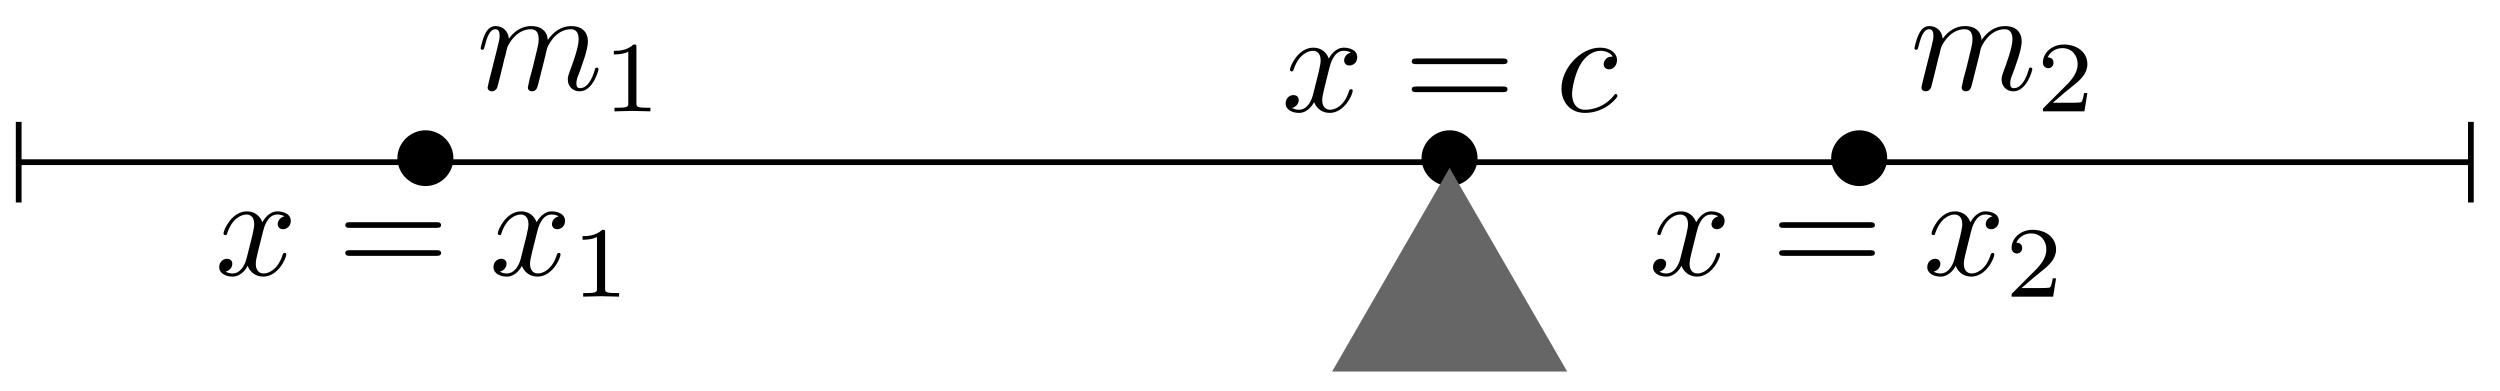
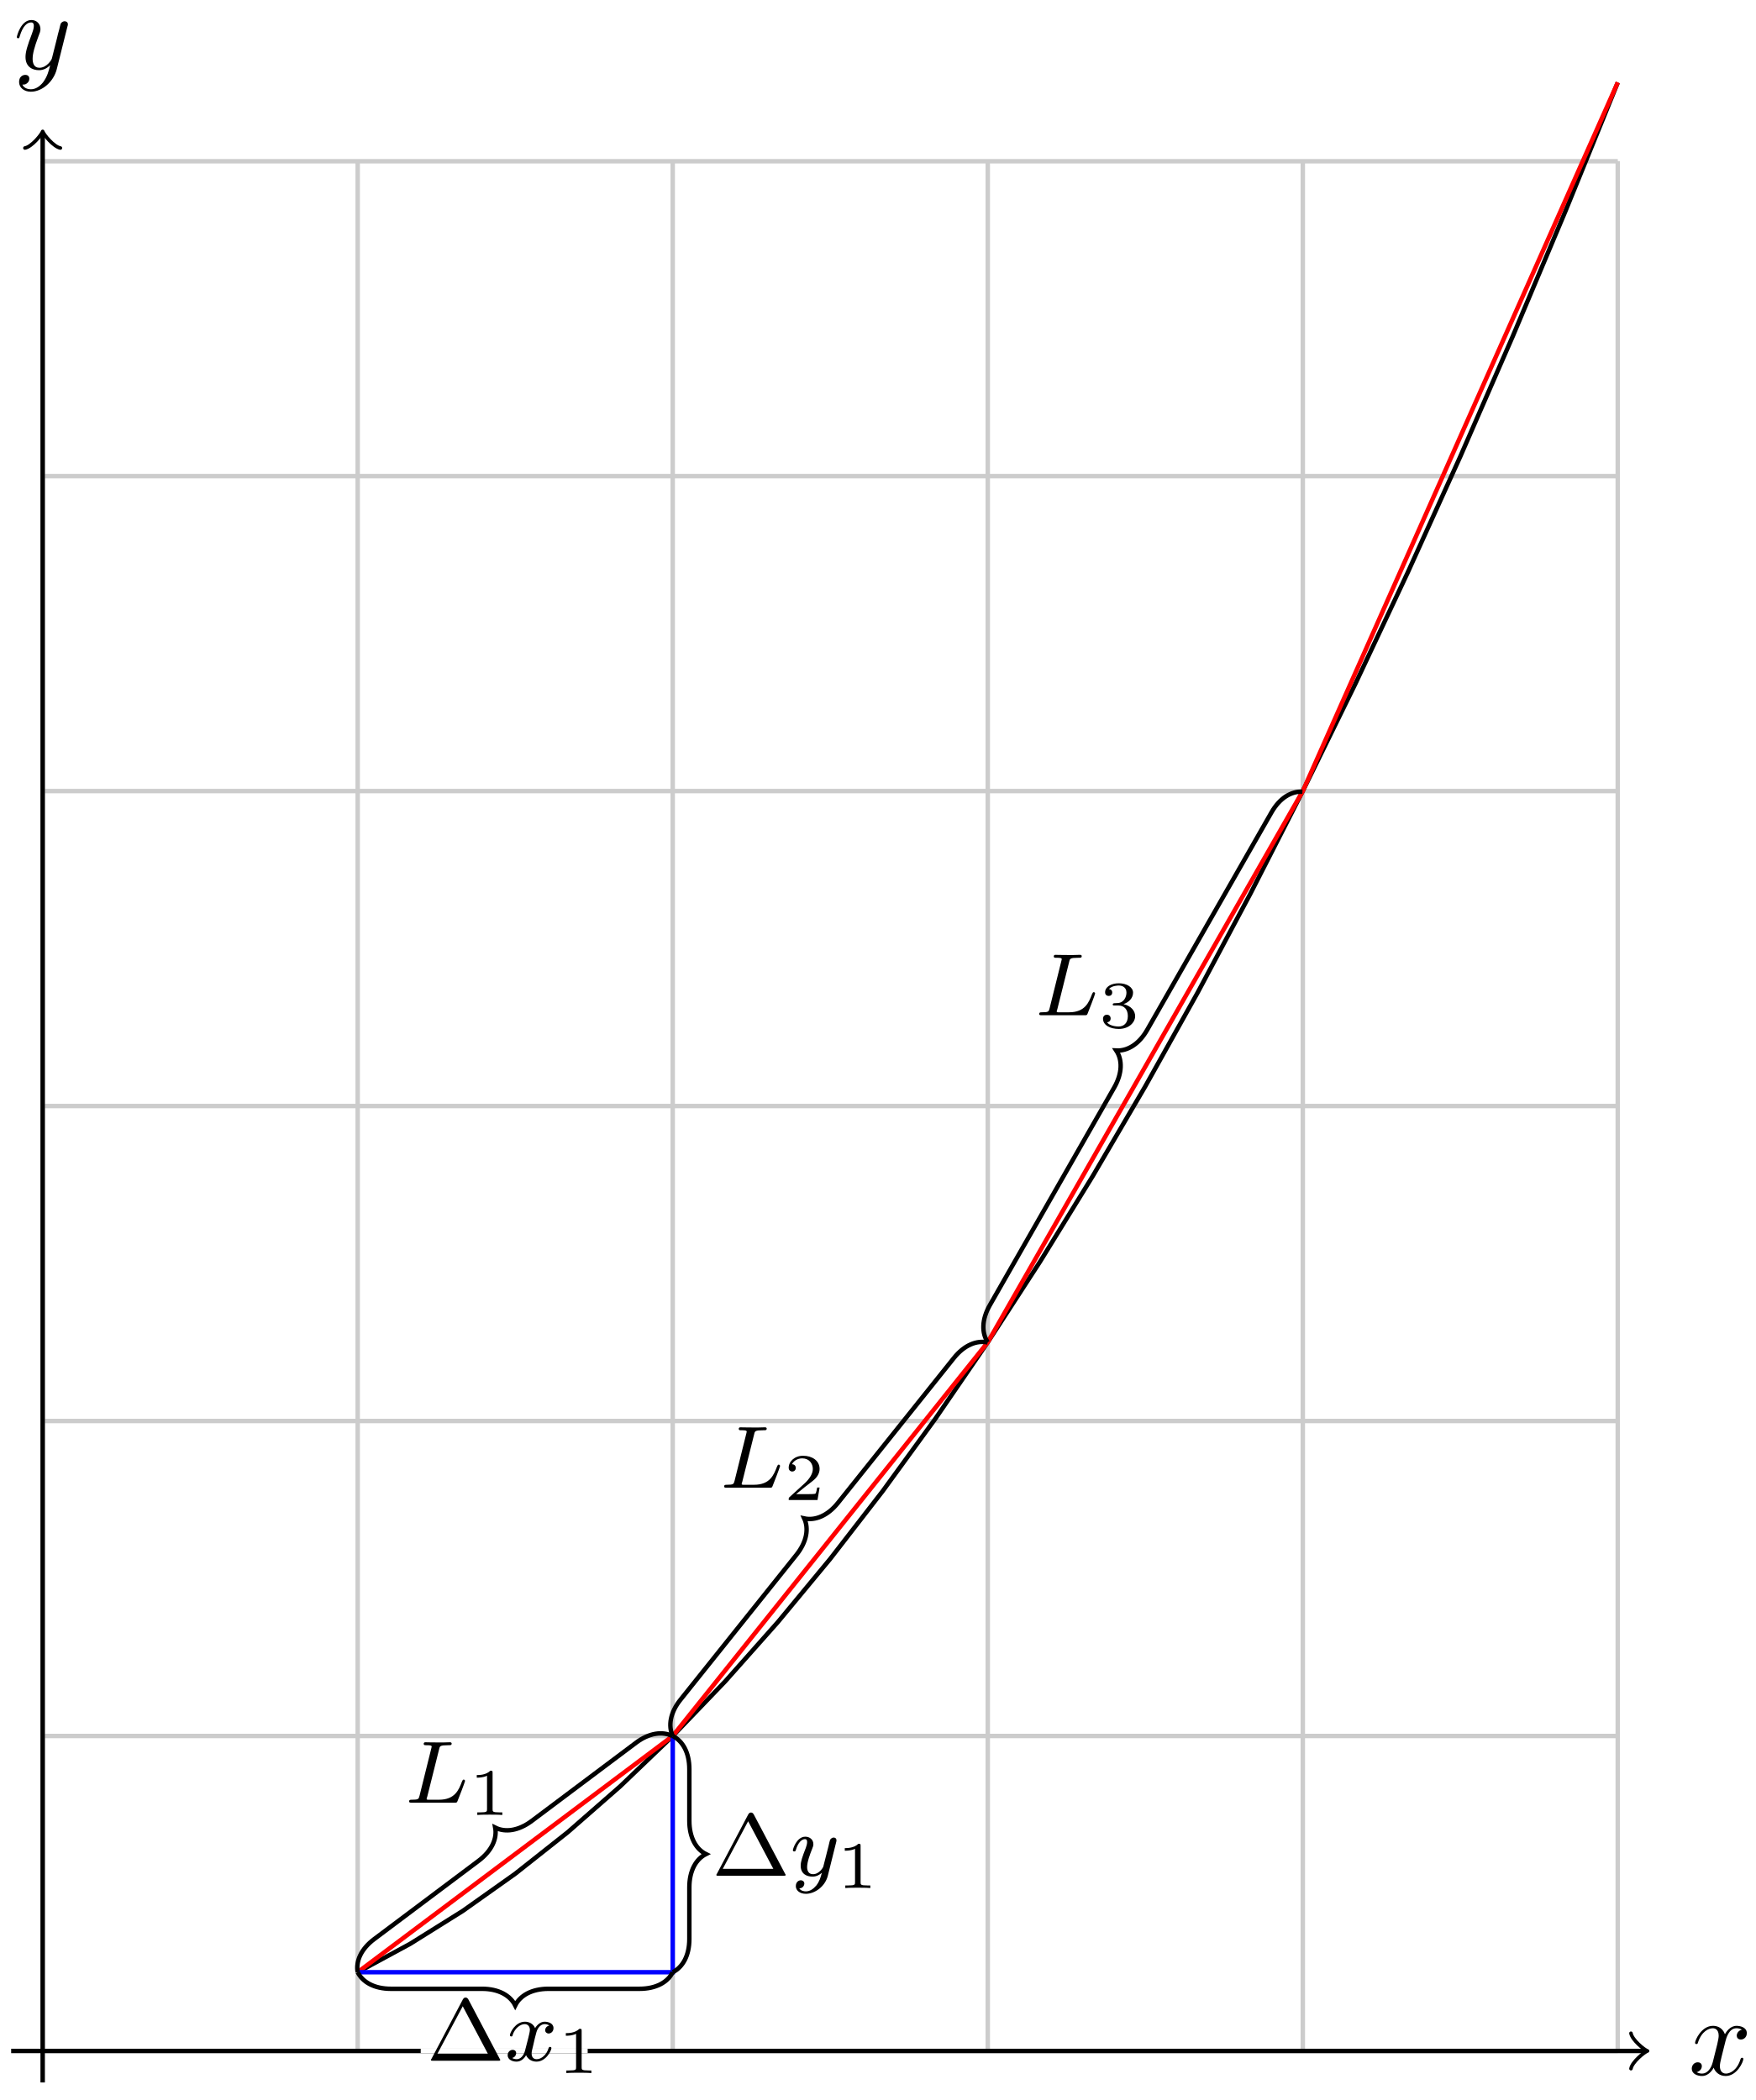
- <svg xmlns="http://www.w3.org/2000/svg" xmlns:xlink="http://www.w3.org/1999/xlink" width="173pt" height="27pt" viewBox="0 0 173 27" version="1.1">
+ <svg xmlns="http://www.w3.org/2000/svg" xmlns:xlink="http://www.w3.org/1999/xlink" width="158pt" height="189pt" viewBox="0 0 158 189" version="1.1">
  <defs>
    <g>
      <symbol overflow="visible" id="glyph0-0">
        <path style="stroke:none;" d="" />
      </symbol>
      <symbol overflow="visible" id="glyph0-1">
-         <path style="stroke:none;" d="M 4.422 -2.5 C 4.422 -3.562 3.531 -4.422 2.5 -4.422 C 1.422 -4.422 0.547 -3.531 0.547 -2.5 C 0.547 -1.438 1.422 -0.562 2.5 -0.562 C 3.531 -0.562 4.422 -1.422 4.422 -2.5 Z M 4.422 -2.5 " />
+         <path style="stroke:none;" d="M 3.328 -3.016 C 3.391 -3.266 3.625 -4.188 4.312 -4.188 C 4.359 -4.188 4.609 -4.188 4.812 -4.062 C 4.531 -4 4.344 -3.766 4.344 -3.516 C 4.344 -3.359 4.453 -3.172 4.719 -3.172 C 4.938 -3.172 5.25 -3.344 5.25 -3.75 C 5.25 -4.266 4.672 -4.406 4.328 -4.406 C 3.75 -4.406 3.406 -3.875 3.281 -3.656 C 3.031 -4.312 2.5 -4.406 2.203 -4.406 C 1.172 -4.406 0.594 -3.125 0.594 -2.875 C 0.594 -2.766 0.703 -2.766 0.719 -2.766 C 0.797 -2.766 0.828 -2.797 0.844 -2.875 C 1.188 -3.938 1.844 -4.188 2.188 -4.188 C 2.375 -4.188 2.719 -4.094 2.719 -3.516 C 2.719 -3.203 2.547 -2.547 2.188 -1.141 C 2.031 -0.531 1.672 -0.109 1.234 -0.109 C 1.172 -0.109 0.953 -0.109 0.734 -0.234 C 0.984 -0.297 1.203 -0.5 1.203 -0.781 C 1.203 -1.047 0.984 -1.125 0.844 -1.125 C 0.531 -1.125 0.297 -0.875 0.297 -0.547 C 0.297 -0.094 0.781 0.109 1.219 0.109 C 1.891 0.109 2.25 -0.594 2.266 -0.641 C 2.391 -0.281 2.75 0.109 3.344 0.109 C 4.375 0.109 4.938 -1.172 4.938 -1.422 C 4.938 -1.531 4.859 -1.531 4.828 -1.531 C 4.734 -1.531 4.719 -1.484 4.688 -1.422 C 4.359 -0.344 3.688 -0.109 3.375 -0.109 C 2.984 -0.109 2.828 -0.422 2.828 -0.766 C 2.828 -0.984 2.875 -1.203 2.984 -1.641 Z M 3.328 -3.016 " />
+       </symbol>
+       <symbol overflow="visible" id="glyph0-2">
+         <path style="stroke:none;" d="M 4.844 -3.797 C 4.891 -3.938 4.891 -3.953 4.891 -4.031 C 4.891 -4.203 4.75 -4.297 4.594 -4.297 C 4.5 -4.297 4.344 -4.234 4.25 -4.094 C 4.234 -4.031 4.141 -3.734 4.109 -3.547 C 4.031 -3.297 3.969 -3.016 3.906 -2.75 L 3.453 -0.953 C 3.422 -0.812 2.984 -0.109 2.328 -0.109 C 1.828 -0.109 1.719 -0.547 1.719 -0.922 C 1.719 -1.375 1.891 -2 2.219 -2.875 C 2.375 -3.281 2.422 -3.391 2.422 -3.594 C 2.422 -4.031 2.109 -4.406 1.609 -4.406 C 0.656 -4.406 0.297 -2.953 0.297 -2.875 C 0.297 -2.766 0.391 -2.766 0.406 -2.766 C 0.516 -2.766 0.516 -2.797 0.562 -2.953 C 0.844 -3.891 1.234 -4.188 1.578 -4.188 C 1.656 -4.188 1.828 -4.188 1.828 -3.875 C 1.828 -3.625 1.719 -3.359 1.656 -3.172 C 1.25 -2.109 1.078 -1.547 1.078 -1.078 C 1.078 -0.188 1.703 0.109 2.297 0.109 C 2.688 0.109 3.016 -0.062 3.297 -0.344 C 3.172 0.172 3.047 0.672 2.656 1.203 C 2.391 1.531 2.016 1.828 1.562 1.828 C 1.422 1.828 0.969 1.797 0.797 1.406 C 0.953 1.406 1.094 1.406 1.219 1.281 C 1.328 1.203 1.422 1.062 1.422 0.875 C 1.422 0.562 1.156 0.531 1.062 0.531 C 0.828 0.531 0.5 0.688 0.5 1.172 C 0.5 1.672 0.938 2.047 1.562 2.047 C 2.578 2.047 3.609 1.141 3.891 0.016 Z M 4.844 -3.797 " />
      </symbol>
      <symbol overflow="visible" id="glyph1-0">
        <path style="stroke:none;" d="" />
      </symbol>
      <symbol overflow="visible" id="glyph1-1">
-         <path style="stroke:none;" d="M 3.328 -3.016 C 3.391 -3.266 3.625 -4.188 4.312 -4.188 C 4.359 -4.188 4.609 -4.188 4.812 -4.062 C 4.531 -4 4.344 -3.766 4.344 -3.516 C 4.344 -3.359 4.453 -3.172 4.719 -3.172 C 4.938 -3.172 5.25 -3.344 5.25 -3.75 C 5.25 -4.266 4.672 -4.406 4.328 -4.406 C 3.75 -4.406 3.406 -3.875 3.281 -3.656 C 3.031 -4.312 2.5 -4.406 2.203 -4.406 C 1.172 -4.406 0.594 -3.125 0.594 -2.875 C 0.594 -2.766 0.703 -2.766 0.719 -2.766 C 0.797 -2.766 0.828 -2.797 0.844 -2.875 C 1.188 -3.938 1.844 -4.188 2.188 -4.188 C 2.375 -4.188 2.719 -4.094 2.719 -3.516 C 2.719 -3.203 2.547 -2.547 2.188 -1.141 C 2.031 -0.531 1.672 -0.109 1.234 -0.109 C 1.172 -0.109 0.953 -0.109 0.734 -0.234 C 0.984 -0.297 1.203 -0.5 1.203 -0.781 C 1.203 -1.047 0.984 -1.125 0.844 -1.125 C 0.531 -1.125 0.297 -0.875 0.297 -0.547 C 0.297 -0.094 0.781 0.109 1.219 0.109 C 1.891 0.109 2.25 -0.594 2.266 -0.641 C 2.391 -0.281 2.75 0.109 3.344 0.109 C 4.375 0.109 4.938 -1.172 4.938 -1.422 C 4.938 -1.531 4.859 -1.531 4.828 -1.531 C 4.734 -1.531 4.719 -1.484 4.688 -1.422 C 4.359 -0.344 3.688 -0.109 3.375 -0.109 C 2.984 -0.109 2.828 -0.422 2.828 -0.766 C 2.828 -0.984 2.875 -1.203 2.984 -1.641 Z M 3.328 -3.016 " />
+         <path style="stroke:none;" d="M 3.094 -4.828 C 3.156 -5.094 3.172 -5.172 3.906 -5.172 C 4.141 -5.172 4.219 -5.172 4.219 -5.328 C 4.219 -5.344 4.203 -5.438 4.078 -5.438 C 3.906 -5.438 3.672 -5.422 3.5 -5.422 L 2.938 -5.422 C 2.109 -5.422 1.906 -5.438 1.859 -5.438 C 1.828 -5.438 1.703 -5.438 1.703 -5.297 C 1.703 -5.172 1.797 -5.172 1.922 -5.172 C 2.188 -5.172 2.422 -5.172 2.422 -5.047 C 2.422 -5.016 2.422 -5.016 2.391 -4.906 L 1.328 -0.625 C 1.25 -0.328 1.234 -0.266 0.641 -0.266 C 0.5 -0.266 0.391 -0.266 0.391 -0.109 C 0.391 0 0.5 0 0.641 0 L 4.484 0 C 4.688 0 4.688 -0.016 4.75 -0.156 C 4.844 -0.375 5.422 -1.875 5.422 -1.953 C 5.422 -2.031 5.359 -2.078 5.297 -2.078 C 5.219 -2.078 5.203 -2.016 5.141 -1.891 C 4.859 -1.156 4.516 -0.266 3.078 -0.266 L 2.078 -0.266 C 2 -0.281 1.969 -0.281 1.969 -0.328 C 1.969 -0.391 1.984 -0.469 2.016 -0.516 Z M 3.094 -4.828 " />
      </symbol>
      <symbol overflow="visible" id="glyph1-2">
-         <path style="stroke:none;" d="M 0.875 -0.594 C 0.844 -0.438 0.781 -0.203 0.781 -0.156 C 0.781 0.016 0.922 0.109 1.078 0.109 C 1.203 0.109 1.375 0.031 1.453 -0.172 C 1.453 -0.188 1.578 -0.656 1.641 -0.906 L 1.859 -1.797 C 1.906 -2.031 1.969 -2.25 2.031 -2.469 C 2.062 -2.641 2.141 -2.938 2.156 -2.969 C 2.297 -3.281 2.828 -4.188 3.781 -4.188 C 4.234 -4.188 4.312 -3.812 4.312 -3.484 C 4.312 -3.234 4.25 -2.953 4.172 -2.656 L 3.891 -1.5 L 3.688 -0.75 C 3.656 -0.547 3.562 -0.203 3.562 -0.156 C 3.562 0.016 3.703 0.109 3.844 0.109 C 4.156 0.109 4.219 -0.141 4.297 -0.453 C 4.438 -1.016 4.812 -2.469 4.891 -2.859 C 4.922 -2.984 5.453 -4.188 6.547 -4.188 C 6.969 -4.188 7.078 -3.844 7.078 -3.484 C 7.078 -2.922 6.656 -1.781 6.453 -1.25 C 6.375 -1.016 6.328 -0.906 6.328 -0.703 C 6.328 -0.234 6.672 0.109 7.141 0.109 C 8.078 0.109 8.453 -1.344 8.453 -1.422 C 8.453 -1.531 8.359 -1.531 8.328 -1.531 C 8.234 -1.531 8.234 -1.5 8.188 -1.344 C 8.031 -0.812 7.719 -0.109 7.172 -0.109 C 7 -0.109 6.922 -0.203 6.922 -0.438 C 6.922 -0.688 7.016 -0.922 7.109 -1.141 C 7.297 -1.672 7.719 -2.766 7.719 -3.344 C 7.719 -3.984 7.312 -4.406 6.562 -4.406 C 5.828 -4.406 5.312 -3.969 4.938 -3.438 C 4.938 -3.562 4.906 -3.906 4.625 -4.141 C 4.375 -4.359 4.062 -4.406 3.812 -4.406 C 2.906 -4.406 2.422 -3.766 2.25 -3.531 C 2.203 -4.109 1.781 -4.406 1.328 -4.406 C 0.875 -4.406 0.688 -4.016 0.594 -3.844 C 0.422 -3.484 0.297 -2.906 0.297 -2.875 C 0.297 -2.766 0.391 -2.766 0.406 -2.766 C 0.516 -2.766 0.516 -2.781 0.578 -3 C 0.75 -3.703 0.953 -4.188 1.312 -4.188 C 1.469 -4.188 1.609 -4.109 1.609 -3.734 C 1.609 -3.516 1.578 -3.406 1.453 -2.891 Z M 0.875 -0.594 " />
+         <path style="stroke:none;" d="M 4 -3.172 C 3.641 -3.094 3.625 -2.781 3.625 -2.75 C 3.625 -2.578 3.766 -2.453 3.938 -2.453 C 4.109 -2.453 4.375 -2.594 4.375 -2.938 C 4.375 -3.391 3.875 -3.516 3.578 -3.516 C 3.219 -3.516 2.906 -3.25 2.719 -2.938 C 2.547 -3.359 2.141 -3.516 1.812 -3.516 C 0.938 -3.516 0.453 -2.516 0.453 -2.297 C 0.453 -2.219 0.516 -2.188 0.578 -2.188 C 0.672 -2.188 0.688 -2.234 0.703 -2.328 C 0.891 -2.906 1.375 -3.297 1.781 -3.297 C 2.094 -3.297 2.25 -3.062 2.25 -2.781 C 2.25 -2.625 2.156 -2.25 2.094 -2 C 2.031 -1.766 1.859 -1.062 1.812 -0.906 C 1.703 -0.484 1.422 -0.141 1.062 -0.141 C 1.031 -0.141 0.828 -0.141 0.656 -0.25 C 1.016 -0.344 1.016 -0.672 1.016 -0.688 C 1.016 -0.875 0.875 -0.984 0.703 -0.984 C 0.484 -0.984 0.25 -0.797 0.25 -0.5 C 0.25 -0.125 0.641 0.078 1.047 0.078 C 1.469 0.078 1.766 -0.234 1.906 -0.5 C 2.094 -0.109 2.453 0.078 2.844 0.078 C 3.703 0.078 4.188 -0.922 4.188 -1.141 C 4.188 -1.219 4.125 -1.25 4.062 -1.25 C 3.969 -1.25 3.953 -1.188 3.922 -1.109 C 3.766 -0.578 3.312 -0.141 2.859 -0.141 C 2.594 -0.141 2.406 -0.312 2.406 -0.656 C 2.406 -0.812 2.453 -1 2.562 -1.438 C 2.609 -1.688 2.781 -2.375 2.828 -2.531 C 2.938 -2.953 3.219 -3.297 3.578 -3.297 C 3.625 -3.297 3.828 -3.297 4 -3.172 Z M 4 -3.172 " />
      </symbol>
      <symbol overflow="visible" id="glyph1-3">
-         <path style="stroke:none;" d="M 3.953 -3.781 C 3.781 -3.781 3.656 -3.781 3.516 -3.656 C 3.344 -3.5 3.328 -3.328 3.328 -3.266 C 3.328 -3.016 3.516 -2.906 3.703 -2.906 C 3.984 -2.906 4.25 -3.156 4.25 -3.547 C 4.25 -4.031 3.781 -4.406 3.078 -4.406 C 1.734 -4.406 0.406 -2.984 0.406 -1.578 C 0.406 -0.672 0.984 0.109 2.031 0.109 C 3.453 0.109 4.281 -0.953 4.281 -1.062 C 4.281 -1.125 4.234 -1.203 4.172 -1.203 C 4.109 -1.203 4.094 -1.172 4.031 -1.094 C 3.25 -0.109 2.156 -0.109 2.047 -0.109 C 1.422 -0.109 1.141 -0.594 1.141 -1.203 C 1.141 -1.609 1.344 -2.578 1.688 -3.188 C 2 -3.766 2.547 -4.188 3.094 -4.188 C 3.422 -4.188 3.812 -4.062 3.953 -3.781 Z M 3.953 -3.781 " />
+         <path style="stroke:none;" d="M 4.125 -3 C 4.156 -3.109 4.156 -3.125 4.156 -3.188 C 4.156 -3.391 4 -3.438 3.906 -3.438 C 3.859 -3.438 3.688 -3.422 3.578 -3.219 C 3.562 -3.172 3.484 -2.891 3.453 -2.719 L 2.969 -0.812 C 2.969 -0.781 2.625 -0.141 2.047 -0.141 C 1.656 -0.141 1.516 -0.438 1.516 -0.781 C 1.516 -1.25 1.781 -1.953 1.969 -2.422 C 2.047 -2.625 2.078 -2.688 2.078 -2.844 C 2.078 -3.281 1.719 -3.516 1.359 -3.516 C 0.562 -3.516 0.234 -2.391 0.234 -2.297 C 0.234 -2.219 0.297 -2.188 0.359 -2.188 C 0.469 -2.188 0.469 -2.234 0.5 -2.312 C 0.703 -3.016 1.047 -3.297 1.328 -3.297 C 1.453 -3.297 1.516 -3.219 1.516 -3.031 C 1.516 -2.859 1.453 -2.672 1.406 -2.531 C 1.078 -1.688 0.938 -1.281 0.938 -0.906 C 0.938 -0.125 1.531 0.078 2 0.078 C 2.375 0.078 2.641 -0.094 2.844 -0.266 C 2.719 0.172 2.641 0.484 2.344 0.875 C 2.078 1.188 1.766 1.406 1.406 1.406 C 1.266 1.406 0.969 1.375 0.812 1.141 C 1.234 1.109 1.266 0.75 1.266 0.703 C 1.266 0.516 1.109 0.406 0.953 0.406 C 0.766 0.406 0.5 0.547 0.5 0.938 C 0.5 1.312 0.844 1.625 1.406 1.625 C 2.219 1.625 3.125 0.969 3.375 0.016 Z M 4.125 -3 " />
      </symbol>
      <symbol overflow="visible" id="glyph2-0">
        <path style="stroke:none;" d="" />
      </symbol>
      <symbol overflow="visible" id="glyph2-1">
-         <path style="stroke:none;" d="M 6.844 -3.266 C 7 -3.266 7.188 -3.266 7.188 -3.453 C 7.188 -3.656 7 -3.656 6.859 -3.656 L 0.891 -3.656 C 0.75 -3.656 0.562 -3.656 0.562 -3.453 C 0.562 -3.266 0.75 -3.266 0.891 -3.266 Z M 6.859 -1.328 C 7 -1.328 7.188 -1.328 7.188 -1.531 C 7.188 -1.719 7 -1.719 6.844 -1.719 L 0.891 -1.719 C 0.75 -1.719 0.562 -1.719 0.562 -1.531 C 0.562 -1.328 0.75 -1.328 0.891 -1.328 Z M 6.859 -1.328 " />
+         <path style="stroke:none;" d="M 2.141 -3.797 C 2.141 -3.984 2.125 -3.984 1.938 -3.984 C 1.547 -3.594 0.938 -3.594 0.719 -3.594 L 0.719 -3.359 C 0.875 -3.359 1.281 -3.359 1.641 -3.531 L 1.641 -0.516 C 1.641 -0.312 1.641 -0.234 1.016 -0.234 L 0.766 -0.234 L 0.766 0 C 1.094 -0.031 1.562 -0.031 1.891 -0.031 C 2.219 -0.031 2.688 -0.031 3.016 0 L 3.016 -0.234 L 2.766 -0.234 C 2.141 -0.234 2.141 -0.312 2.141 -0.516 Z M 2.141 -3.797 " />
+       </symbol>
+       <symbol overflow="visible" id="glyph2-2">
+         <path style="stroke:none;" d="M 3.219 -1.125 L 3 -1.125 C 2.984 -1.031 2.922 -0.641 2.844 -0.578 C 2.797 -0.531 2.312 -0.531 2.219 -0.531 L 1.109 -0.531 L 1.875 -1.156 C 2.078 -1.328 2.609 -1.703 2.797 -1.891 C 2.969 -2.062 3.219 -2.375 3.219 -2.797 C 3.219 -3.547 2.547 -3.984 1.734 -3.984 C 0.969 -3.984 0.438 -3.469 0.438 -2.906 C 0.438 -2.609 0.688 -2.562 0.75 -2.562 C 0.906 -2.562 1.078 -2.672 1.078 -2.891 C 1.078 -3.016 1 -3.219 0.734 -3.219 C 0.875 -3.516 1.234 -3.75 1.656 -3.75 C 2.281 -3.75 2.609 -3.281 2.609 -2.797 C 2.609 -2.375 2.328 -1.938 1.922 -1.547 L 0.5 -0.25 C 0.438 -0.188 0.438 -0.188 0.438 0 L 3.031 0 Z M 3.219 -1.125 " />
+       </symbol>
+       <symbol overflow="visible" id="glyph2-3">
+         <path style="stroke:none;" d="M 1.766 -1.984 C 2.266 -1.984 2.609 -1.641 2.609 -1.031 C 2.609 -0.375 2.219 -0.094 1.781 -0.094 C 1.609 -0.094 1 -0.125 0.734 -0.469 C 0.969 -0.5 1.062 -0.656 1.062 -0.812 C 1.062 -1.016 0.922 -1.156 0.719 -1.156 C 0.562 -1.156 0.375 -1.047 0.375 -0.797 C 0.375 -0.203 1.031 0.125 1.797 0.125 C 2.688 0.125 3.266 -0.438 3.266 -1.031 C 3.266 -1.469 2.938 -1.938 2.219 -2.109 C 2.703 -2.266 3.078 -2.656 3.078 -3.141 C 3.078 -3.625 2.516 -3.984 1.797 -3.984 C 1.094 -3.984 0.562 -3.656 0.562 -3.172 C 0.562 -2.906 0.766 -2.844 0.891 -2.844 C 1.047 -2.844 1.203 -2.938 1.203 -3.156 C 1.203 -3.344 1.078 -3.453 0.906 -3.469 C 1.188 -3.781 1.734 -3.781 1.797 -3.781 C 2.094 -3.781 2.484 -3.641 2.484 -3.141 C 2.484 -2.812 2.297 -2.234 1.688 -2.203 C 1.578 -2.203 1.422 -2.188 1.375 -2.188 C 1.312 -2.172 1.25 -2.172 1.25 -2.078 C 1.25 -1.984 1.312 -1.984 1.406 -1.984 Z M 1.766 -1.984 " />
      </symbol>
      <symbol overflow="visible" id="glyph3-0">
        <path style="stroke:none;" d="" />
      </symbol>
      <symbol overflow="visible" id="glyph3-1">
-         <path style="stroke:none;" d="M 2.328 -4.438 C 2.328 -4.625 2.328 -4.625 2.125 -4.625 C 1.672 -4.188 1.047 -4.188 0.766 -4.188 L 0.766 -3.938 C 0.922 -3.938 1.391 -3.938 1.766 -4.125 L 1.766 -0.578 C 1.766 -0.344 1.766 -0.25 1.078 -0.25 L 0.812 -0.25 L 0.812 0 C 0.938 0 1.797 -0.031 2.047 -0.031 C 2.266 -0.031 3.141 0 3.297 0 L 3.297 -0.25 L 3.031 -0.25 C 2.328 -0.25 2.328 -0.344 2.328 -0.578 Z M 2.328 -4.438 " />
-       </symbol>
-       <symbol overflow="visible" id="glyph3-2">
-         <path style="stroke:none;" d="M 3.516 -1.266 L 3.281 -1.266 C 3.266 -1.109 3.188 -0.703 3.094 -0.641 C 3.047 -0.594 2.516 -0.594 2.406 -0.594 L 1.125 -0.594 C 1.859 -1.234 2.109 -1.438 2.516 -1.766 C 3.031 -2.172 3.516 -2.609 3.516 -3.266 C 3.516 -4.109 2.781 -4.625 1.891 -4.625 C 1.031 -4.625 0.438 -4.016 0.438 -3.375 C 0.438 -3.031 0.734 -2.984 0.812 -2.984 C 0.969 -2.984 1.172 -3.109 1.172 -3.359 C 1.172 -3.484 1.125 -3.734 0.766 -3.734 C 0.984 -4.219 1.453 -4.375 1.781 -4.375 C 2.484 -4.375 2.844 -3.828 2.844 -3.266 C 2.844 -2.656 2.406 -2.188 2.188 -1.938 L 0.516 -0.266 C 0.438 -0.203 0.438 -0.188 0.438 0 L 3.312 0 Z M 3.516 -1.266 " />
+         <path style="stroke:none;" d="M 3.766 -5.531 C 3.672 -5.688 3.578 -5.688 3.516 -5.688 C 3.469 -5.688 3.375 -5.688 3.281 -5.531 L 0.469 -0.203 C 0.406 -0.109 0.406 -0.094 0.406 -0.078 C 0.406 0 0.469 0 0.594 0 L 6.453 0 C 6.578 0 6.641 0 6.641 -0.078 C 6.641 -0.094 6.641 -0.109 6.578 -0.203 Z M 3.266 -4.906 L 5.531 -0.625 L 0.984 -0.625 Z M 3.266 -4.906 " />
      </symbol>
    </g>
  </defs>
  <g id="surface1">
-     <path style="fill:none;stroke-width:0.399;stroke-linecap:butt;stroke-linejoin:miter;stroke:rgb(0%,0%,0%);stroke-opacity:1;stroke-miterlimit:10;" d="M -56.395 0.001 L 113.089 0.001 " transform="matrix(1.00005,0,0,-1.00005,57.79199,11.22391)" />
-     <path style="fill:none;stroke-width:0.399;stroke-linecap:square;stroke-linejoin:miter;stroke:rgb(0%,0%,0%);stroke-opacity:1;stroke-miterlimit:10;" d="M 0.101 -2.591 L 0.101 2.588 " transform="matrix(-1.00005,0,0,1.00005,1.39443,11.22391)" />
-     <path style="fill:none;stroke-width:0.399;stroke-linecap:square;stroke-linejoin:miter;stroke:rgb(0%,0%,0%);stroke-opacity:1;stroke-miterlimit:10;" d="M 0.098 -2.588 L 0.098 2.591 " transform="matrix(1.00005,0,0,-1.00005,170.886,11.22391)" />
+     <path style="fill:none;stroke-width:0.399;stroke-linecap:butt;stroke-linejoin:miter;stroke:rgb(79.999%,79.999%,79.999%);stroke-opacity:1;stroke-miterlimit:10;" d="M 0.002 0 L 141.732 0 M 0.002 28.347 L 141.732 28.347 M 0.002 56.694 L 141.732 56.694 M 0.002 85.041 L 141.732 85.041 M 0.002 113.387 L 141.732 113.387 M 0.002 141.734 L 141.732 141.734 M 0.002 170.069 L 141.732 170.069 M 0.002 0 L 0.002 170.081 M 28.346 0 L 28.346 170.081 M 56.693 0 L 56.693 170.081 M 85.041 0 L 85.041 170.081 M 113.389 0 L 113.389 170.081 M 141.725 0 L 141.725 170.081 " transform="matrix(1,0,0,-1.00003,3.838,184.5861)" />
+     <path style="fill:none;stroke-width:0.399;stroke-linecap:butt;stroke-linejoin:miter;stroke:rgb(0%,0%,0%);stroke-opacity:1;stroke-miterlimit:10;" d="M -2.834 0 L 144.111 0 " transform="matrix(1,0,0,-1.00003,3.838,184.5861)" />
+     <path style="fill:none;stroke-width:0.319;stroke-linecap:round;stroke-linejoin:round;stroke:rgb(0%,0%,0%);stroke-opacity:1;stroke-miterlimit:10;" d="M -1.195 1.594 C -1.097 0.996 0.001 0.098 0.297 0 C 0.001 -0.101 -1.097 -0.996 -1.195 -1.593 " transform="matrix(1,0,0,-1.00003,147.9486,184.5861)" />
    <g style="fill:rgb(0%,0%,0%);fill-opacity:1;">
-       <use xlink:href="#glyph0-1" x="26.953" y="13.438" />
+       <use xlink:href="#glyph0-1" x="151.927" y="186.731" />
+     </g>
+     <path style="fill:none;stroke-width:0.399;stroke-linecap:butt;stroke-linejoin:miter;stroke:rgb(0%,0%,0%);stroke-opacity:1;stroke-miterlimit:10;" d="M 0.002 -2.836 L 0.002 172.456 " transform="matrix(1,0,0,-1.00003,3.838,184.5861)" />
+     <path style="fill:none;stroke-width:0.319;stroke-linecap:round;stroke-linejoin:round;stroke:rgb(0%,0%,0%);stroke-opacity:1;stroke-miterlimit:10;" d="M -1.197 1.596 C -1.095 0.998 -0.001 0.1 0.299 -0.002 C -0.001 -0.1 -1.095 -0.998 -1.197 -1.596 " transform="matrix(0,-1.00003,-1,0,3.838,12.12354)" />
+     <g style="fill:rgb(0%,0%,0%);fill-opacity:1;">
+       <use xlink:href="#glyph0-2" x="1.217" y="6.208" />
+     </g>
+     <path style="fill:none;stroke-width:0.399;stroke-linecap:butt;stroke-linejoin:miter;stroke:rgb(0%,0%,0%);stroke-opacity:1;stroke-miterlimit:10;" d="M 28.346 7.086 L 33.072 9.644 L 37.795 12.597 L 42.517 15.945 L 47.244 19.683 L 51.967 23.816 L 56.693 28.343 L 61.416 33.265 L 66.139 38.581 L 70.865 44.288 L 75.588 50.389 L 80.314 56.885 L 85.037 63.776 L 89.76 71.057 L 94.486 78.736 L 99.209 86.806 L 103.935 95.267 L 108.658 104.126 L 113.381 113.376 L 118.107 123.02 L 122.83 133.059 L 127.557 143.492 L 132.279 154.316 L 137.002 165.538 L 141.728 177.151 " transform="matrix(1,0,0,-1.00003,3.838,184.5861)" />
+     <path style="fill:none;stroke-width:0.399;stroke-linecap:butt;stroke-linejoin:miter;stroke:rgb(100%,0%,0%);stroke-opacity:1;stroke-miterlimit:10;" d="M 28.346 7.086 L 56.693 28.347 L 85.041 63.78 L 113.389 113.387 L 141.732 177.167 " transform="matrix(1,0,0,-1.00003,3.838,184.5861)" />
+     <path style="fill:none;stroke-width:0.399;stroke-linecap:butt;stroke-linejoin:miter;stroke:rgb(0%,0%,100%);stroke-opacity:1;stroke-miterlimit:10;" d="M 28.346 7.086 L 56.693 7.086 L 56.693 28.347 " transform="matrix(1,0,0,-1.00003,3.838,184.5861)" />
+     <path style="fill:none;stroke-width:0.399;stroke-linecap:butt;stroke-linejoin:miter;stroke:rgb(100%,100%,100%);stroke-opacity:1;stroke-miterlimit:10;" d="M 34.017 0 L 49.041 0 " transform="matrix(1,0,0,-1.00003,3.838,184.5861)" />
+     <path style="fill:none;stroke-width:0.399;stroke-linecap:butt;stroke-linejoin:miter;stroke:rgb(0%,0%,0%);stroke-opacity:1;stroke-miterlimit:10;" d="M 28.346 7.086 C 28.166 8.074 28.646 9.18 29.842 10.074 L 39.224 17.113 C 40.42 18.011 40.9 19.117 40.721 20.101 C 41.615 19.652 42.81 19.804 44.006 20.699 L 53.389 27.738 C 54.584 28.636 55.779 28.785 56.678 28.335 " transform="matrix(1,0,0,-1.00003,3.838,184.5861)" />
+     <g style="fill:rgb(0%,0%,0%);fill-opacity:1;">
+       <use xlink:href="#glyph1-1" x="36.422" y="162.241" />
    </g>
    <g style="fill:rgb(0%,0%,0%);fill-opacity:1;">
-       <use xlink:href="#glyph1-1" x="14.873" y="19.033" />
+       <use xlink:href="#glyph2-1" x="42.181" y="163.349" />
+     </g>
+     <path style="fill:none;stroke-width:0.399;stroke-linecap:butt;stroke-linejoin:miter;stroke:rgb(0%,0%,0%);stroke-opacity:1;stroke-miterlimit:10;" d="M 56.693 7.086 C 56.244 6.191 55.201 5.594 53.705 5.594 L 45.51 5.594 C 44.014 5.594 42.967 4.996 42.521 4.098 C 42.072 4.996 41.025 5.594 39.533 5.594 L 31.334 5.594 C 29.842 5.594 28.795 6.191 28.346 7.086 " transform="matrix(1,0,0,-1.00003,3.838,184.5861)" />
+     <g style="fill:rgb(0%,0%,0%);fill-opacity:1;">
+       <use xlink:href="#glyph3-1" x="38.371" y="185.469" />
    </g>
    <g style="fill:rgb(0%,0%,0%);fill-opacity:1;">
-       <use xlink:href="#glyph2-1" x="23.334" y="19.033" />
+       <use xlink:href="#glyph1-2" x="45.428" y="185.469" />
    </g>
    <g style="fill:rgb(0%,0%,0%);fill-opacity:1;">
-       <use xlink:href="#glyph1-1" x="33.851" y="19.033" />
+       <use xlink:href="#glyph2-1" x="50.195" y="186.576" />
+     </g>
+     <path style="fill:none;stroke-width:0.399;stroke-linecap:butt;stroke-linejoin:miter;stroke:rgb(0%,0%,0%);stroke-opacity:1;stroke-miterlimit:10;" d="M 56.693 28.347 C 57.592 27.898 58.189 26.851 58.189 25.359 L 58.189 20.707 C 58.189 19.211 58.787 18.164 59.682 17.718 C 58.787 17.269 58.189 16.222 58.189 14.726 L 58.189 10.074 C 58.189 8.582 57.592 7.535 56.693 7.086 " transform="matrix(1,0,0,-1.00003,3.838,184.5861)" />
+     <g style="fill:rgb(0%,0%,0%);fill-opacity:1;">
+       <use xlink:href="#glyph3-1" x="64.051" y="168.818" />
    </g>
    <g style="fill:rgb(0%,0%,0%);fill-opacity:1;">
-       <use xlink:href="#glyph3-1" x="39.545" y="20.528" />
+       <use xlink:href="#glyph1-3" x="71.108" y="168.818" />
    </g>
    <g style="fill:rgb(0%,0%,0%);fill-opacity:1;">
-       <use xlink:href="#glyph1-2" x="32.964" y="6.21" />
+       <use xlink:href="#glyph2-1" x="75.294" y="169.925" />
+     </g>
+     <path style="fill:none;stroke-width:0.399;stroke-linecap:butt;stroke-linejoin:miter;stroke:rgb(0%,0%,0%);stroke-opacity:1;stroke-miterlimit:10;" d="M 56.693 28.347 C 56.275 29.257 56.459 30.449 57.392 31.613 L 67.826 44.655 C 68.76 45.823 68.947 47.014 68.529 47.925 C 69.506 47.714 70.627 48.155 71.56 49.323 L 81.994 62.366 C 82.928 63.533 84.049 63.975 85.029 63.764 " transform="matrix(1,0,0,-1.00003,3.838,184.5861)" />
+     <g style="fill:rgb(0%,0%,0%);fill-opacity:1;">
+       <use xlink:href="#glyph1-1" x="64.769" y="133.895" />
    </g>
    <g style="fill:rgb(0%,0%,0%);fill-opacity:1;">
-       <use xlink:href="#glyph3-1" x="41.711" y="7.705" />
+       <use xlink:href="#glyph2-2" x="70.528" y="135.002" />
+     </g>
+     <path style="fill:none;stroke-width:0.399;stroke-linecap:butt;stroke-linejoin:miter;stroke:rgb(0%,0%,0%);stroke-opacity:1;stroke-miterlimit:10;" d="M 85.041 63.78 C 84.486 64.615 84.486 65.819 85.225 67.115 L 96.416 86.701 C 97.158 87.998 97.158 89.201 96.603 90.037 C 97.603 89.982 98.642 90.591 99.381 91.888 L 110.572 111.473 C 111.314 112.77 112.353 113.384 113.353 113.329 " transform="matrix(1,0,0,-1.00003,3.838,184.5861)" />
+     <g style="fill:rgb(0%,0%,0%);fill-opacity:1;">
+       <use xlink:href="#glyph1-1" x="93.115" y="91.372" />
    </g>
    <g style="fill:rgb(0%,0%,0%);fill-opacity:1;">
-       <use xlink:href="#glyph0-1" x="126.171" y="13.438" />
+       <use xlink:href="#glyph2-3" x="98.874" y="92.479" />
    </g>
-     <g style="fill:rgb(0%,0%,0%);fill-opacity:1;">
-       <use xlink:href="#glyph1-1" x="114.092" y="19.033" />
-     </g>
-     <g style="fill:rgb(0%,0%,0%);fill-opacity:1;">
-       <use xlink:href="#glyph2-1" x="122.553" y="19.033" />
-     </g>
-     <g style="fill:rgb(0%,0%,0%);fill-opacity:1;">
-       <use xlink:href="#glyph1-1" x="133.07" y="19.033" />
-     </g>
-     <g style="fill:rgb(0%,0%,0%);fill-opacity:1;">
-       <use xlink:href="#glyph3-2" x="138.764" y="20.528" />
-     </g>
-     <g style="fill:rgb(0%,0%,0%);fill-opacity:1;">
-       <use xlink:href="#glyph1-2" x="132.183" y="6.21" />
-     </g>
-     <g style="fill:rgb(0%,0%,0%);fill-opacity:1;">
-       <use xlink:href="#glyph3-2" x="140.93" y="7.705" />
-     </g>
-     <g style="fill:rgb(0%,0%,0%);fill-opacity:1;">
-       <use xlink:href="#glyph0-1" x="97.824" y="13.438" />
-     </g>
-     <g style="fill:rgb(0%,0%,0%);fill-opacity:1;">
-       <use xlink:href="#glyph1-1" x="88.67" y="7.704" />
-     </g>
-     <g style="fill:rgb(0%,0%,0%);fill-opacity:1;">
-       <use xlink:href="#glyph2-1" x="97.131" y="7.704" />
-     </g>
-     <g style="fill:rgb(0%,0%,0%);fill-opacity:1;">
-       <use xlink:href="#glyph1-3" x="107.647" y="7.704" />
-     </g>
-     <path style=" stroke:none;fill-rule:nonzero;fill:rgb(39.999%,39.999%,39.999%);fill-opacity:1;" d="M 100.312 11.621 L 92.18 25.711 L 108.449 25.711 Z M 100.312 11.621 " />
  </g>
</svg>
